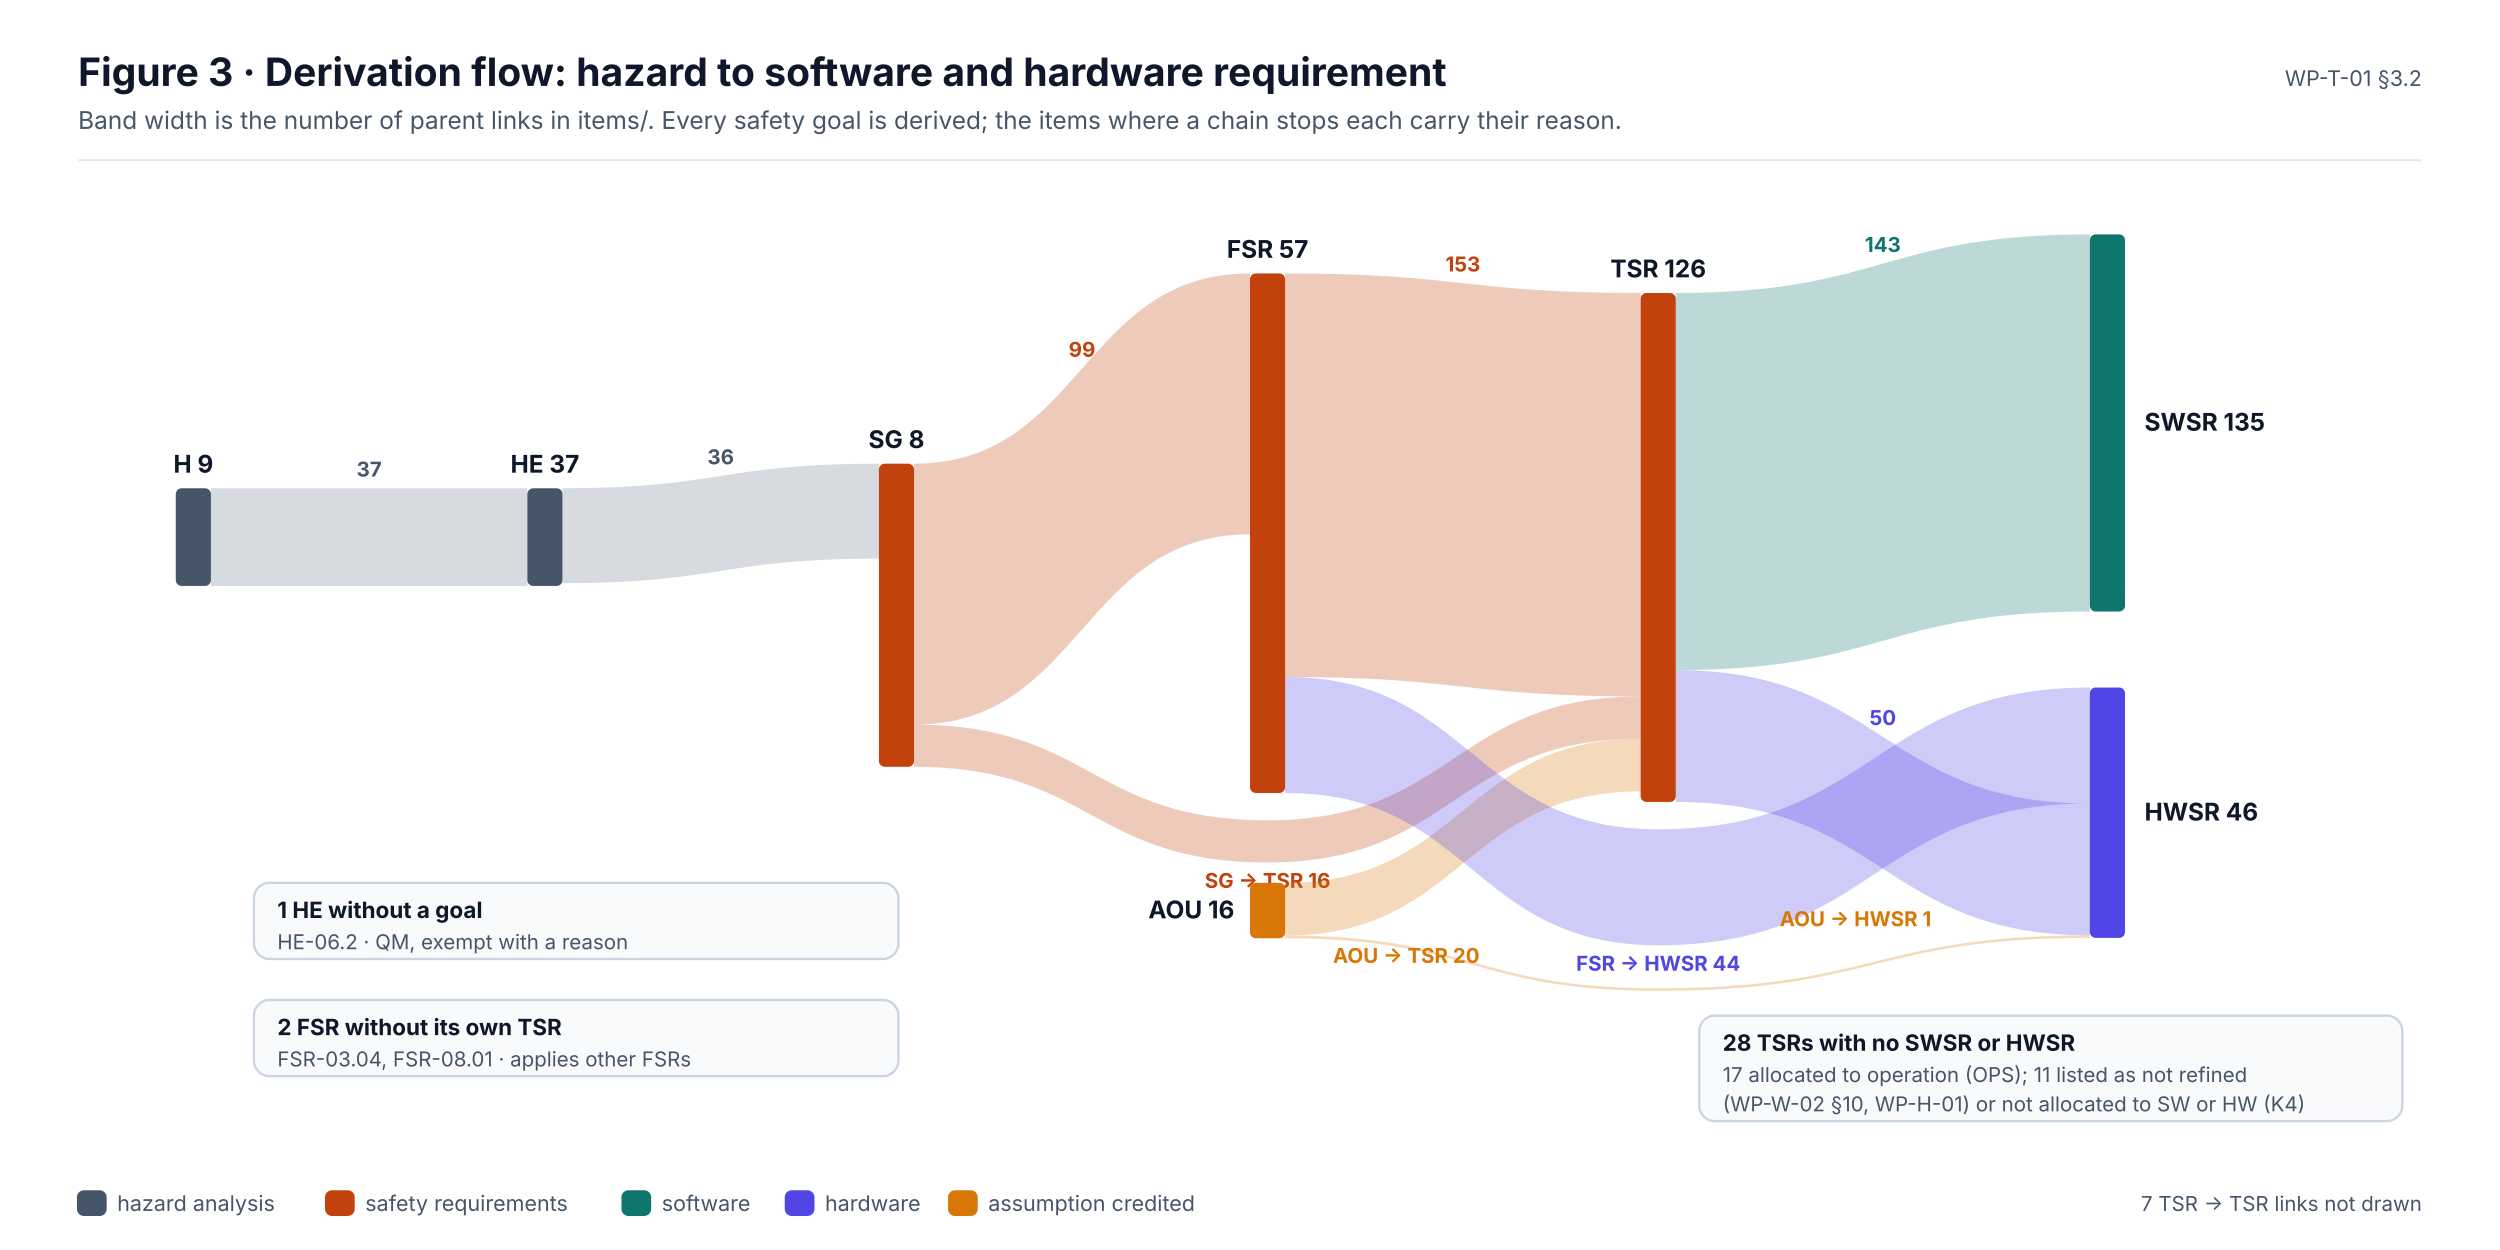
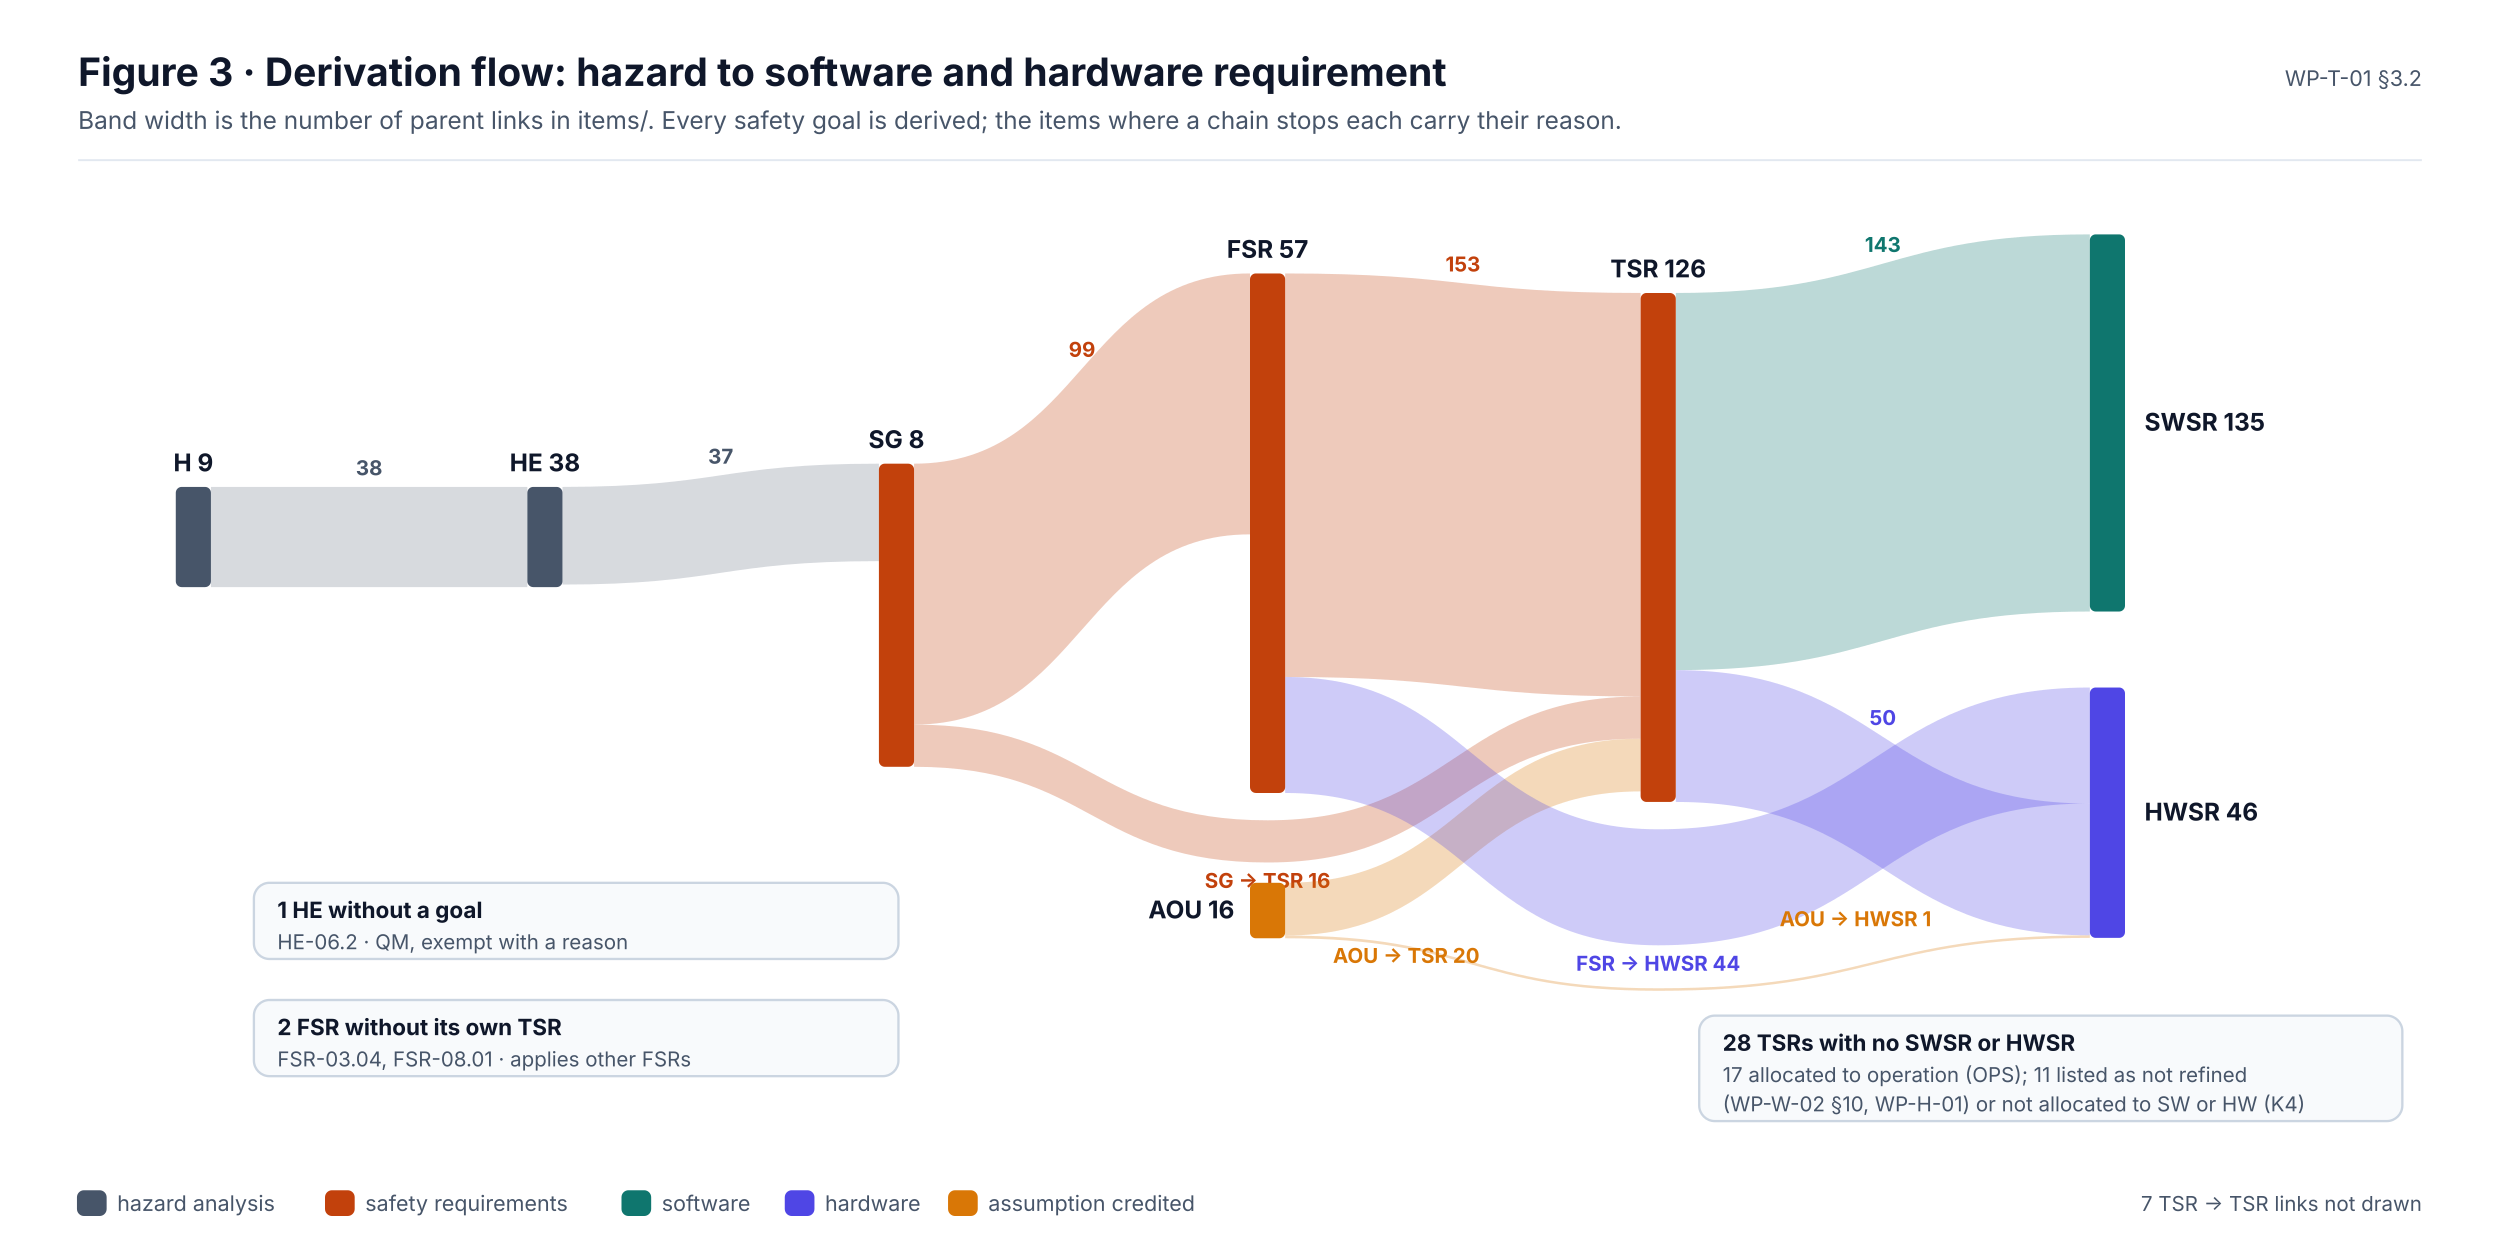
<svg xmlns="http://www.w3.org/2000/svg" width="1280" height="640" viewBox="0 0 1280 640" font-family="Inter, 'Segoe UI', Helvetica, Arial, sans-serif" role="img">
  <defs>
    <marker id="ink" viewBox="0 0 10 10" refX="9" refY="5" markerWidth="7" markerHeight="7" orient="auto-start-reverse">
      <path d="M0,0 L10,5 L0,10 z" fill="#0F172A" />
    </marker>
    <marker id="muted" viewBox="0 0 10 10" refX="9" refY="5" markerWidth="7" markerHeight="7" orient="auto-start-reverse">
      <path d="M0,0 L10,5 L0,10 z" fill="#475569" />
    </marker>
    <marker id="faint" viewBox="0 0 10 10" refX="9" refY="5" markerWidth="7" markerHeight="7" orient="auto-start-reverse">
      <path d="M0,0 L10,5 L0,10 z" fill="#94A3B8" />
    </marker>
    <marker id="safety" viewBox="0 0 10 10" refX="9" refY="5" markerWidth="7" markerHeight="7" orient="auto-start-reverse">
      <path d="M0,0 L10,5 L0,10 z" fill="#C2410C" />
    </marker>
    <marker id="sw" viewBox="0 0 10 10" refX="9" refY="5" markerWidth="7" markerHeight="7" orient="auto-start-reverse">
      <path d="M0,0 L10,5 L0,10 z" fill="#0F766E" />
    </marker>
    <marker id="hw" viewBox="0 0 10 10" refX="9" refY="5" markerWidth="7" markerHeight="7" orient="auto-start-reverse">
      <path d="M0,0 L10,5 L0,10 z" fill="#4F46E5" />
    </marker>
    <marker id="aou" viewBox="0 0 10 10" refX="9" refY="5" markerWidth="7" markerHeight="7" orient="auto-start-reverse">
      <path d="M0,0 L10,5 L0,10 z" fill="#D97706" />
    </marker>
    <marker id="red" viewBox="0 0 10 10" refX="9" refY="5" markerWidth="7" markerHeight="7" orient="auto-start-reverse">
      <path d="M0,0 L10,5 L0,10 z" fill="#D2553F" />
    </marker>
  </defs>
  <rect x="0" y="0" width="1280" height="640" rx="0" fill="#FFFFFF" stroke="none" stroke-width="0" />
  <text x="40" y="44" font-size="20" fill="#0F172A" font-weight="700">Figure 3 · Derivation flow: hazard to software and hardware requirement</text>
  <text x="40" y="66" font-size="12.5" fill="#475569">Band width is the number of parent links in items/. Every safety goal is derived; the items where a chain stops each carry their reason.</text>
  <text x="1240" y="44" font-size="11" fill="#475569" text-anchor="end">WP-T-01 §3.2</text>
  <line x1="40" y1="82" x2="1240" y2="82" stroke="#E2E8F0" stroke-width="1" />
-   <path d="M108,250 C189,250 189,250 270,250 L270,300 C189,300 189,300 108,300 Z" fill="#475569" opacity="0.22" />
-   <text x="189" y="244" font-size="10.5" fill="#475569" font-weight="700" text-anchor="middle">37</text>
-   <path d="M288,250 C369,250 369,237.4 450,237.4 L450,286 C369,286 369,298.6 288,298.6 Z" fill="#475569" opacity="0.22" />
-   <text x="369" y="237.7" font-size="10.5" fill="#475569" font-weight="700" text-anchor="middle">36</text>
+   <path d="M108,249.3 C189,249.3 189,249.3 270,249.3 L270,300.6 C189,300.6 189,300.6 108,300.6 Z" fill="#475569" opacity="0.22" />
+   <text x="189" y="243.3" font-size="10.5" fill="#475569" font-weight="700" text-anchor="middle">38</text>
+   <path d="M288,249.3 C369,249.3 369,237.4 450,237.4 L450,287.3 C369,287.3 369,299.3 288,299.3 Z" fill="#475569" opacity="0.22" />
+   <text x="369" y="237.4" font-size="10.5" fill="#475569" font-weight="700" text-anchor="middle">37</text>
  <path d="M468,237.4 C554,237.4 554,140 640,140 L640,273.6 C554,273.6 554,371 468,371 Z" fill="#C2410C" opacity="0.28" />
  <text x="554" y="182.7" font-size="10.5" fill="#C2410C" font-weight="700" text-anchor="middle">99</text>
  <path d="M468,371 C558.5,371 558.5,420 649,420 C744.5,420 744.5,356.6 840,356.6 L840,378.2 C744.5,378.2 744.5,441.6 649,441.6 C558.5,441.6 558.5,392.6 468,392.6 Z" fill="#C2410C" opacity="0.28" />
  <text x="649" y="454.6" font-size="10.5" fill="#C2410C" font-weight="700" text-anchor="middle">SG → TSR  16</text>
  <path d="M658,140 C749,140 749,150 840,150 L840,356.6 C749,356.6 749,346.6 658,346.6 Z" fill="#C2410C" opacity="0.28" />
  <text x="749" y="139" font-size="10.5" fill="#C2410C" font-weight="700" text-anchor="middle">153</text>
  <path d="M658,452 C749,452 749,378.2 840,378.2 L840,405.2 C749,405.2 749,479 658,479 Z" fill="#D97706" opacity="0.28" />
  <text x="720" y="493" font-size="10.5" fill="#D97706" font-weight="700" text-anchor="middle">AOU → TSR  20</text>
  <path d="M858,150 C964,150 964,120 1070,120 L1070,313.1 C964,313.1 964,343.1 858,343.1 Z" fill="#0F766E" opacity="0.28" />
  <text x="964" y="129" font-size="10.5" fill="#0F766E" font-weight="700" text-anchor="middle">143</text>
  <path d="M858,343.1 C964,343.1 964,411.4 1070,411.4 L1070,478.9 C964,478.9 964,410.6 858,410.6 Z" fill="#4F46E5" opacity="0.28" />
  <text x="964" y="371.2" font-size="10.5" fill="#4F46E5" font-weight="700" text-anchor="middle">50</text>
  <path d="M658,346.6 C753.5,346.6 753.5,424.6 849,424.6 C959.5,424.6 959.5,352 1070,352 L1070,411.4 C959.5,411.4 959.5,484 849,484 C753.5,484 753.5,406 658,406 Z" fill="#4F46E5" opacity="0.28" />
  <text x="849" y="497" font-size="10.5" fill="#4F46E5" font-weight="700" text-anchor="middle">FSR → HWSR  44</text>
  <path d="M658,479 C753.5,479 753.5,506 849,506 C959.5,506 959.5,478.9 1070,478.9 L1070,480.2 C959.5,480.2 959.5,507.3 849,507.3 C753.5,507.3 753.5,480.4 658,480.4 Z" fill="#D97706" opacity="0.28" />
  <text x="950" y="474.2" font-size="10.5" fill="#D97706" font-weight="700" text-anchor="middle">AOU → HWSR  1</text>
-   <rect x="90" y="250" width="18" height="50" rx="3" fill="#475569" stroke="none" stroke-width="0" />
-   <text x="99" y="242" font-size="12.5" fill="#0F172A" font-weight="700" text-anchor="middle">H 9</text>
-   <rect x="270" y="250" width="18" height="50" rx="3" fill="#475569" stroke="none" stroke-width="0" />
-   <text x="279" y="242" font-size="12.5" fill="#0F172A" font-weight="700" text-anchor="middle">HE 37</text>
+   <rect x="90" y="249.3" width="18" height="51.3" rx="3" fill="#475569" stroke="none" stroke-width="0" />
+   <text x="99" y="241.3" font-size="12.5" fill="#0F172A" font-weight="700" text-anchor="middle">H 9</text>
+   <rect x="270" y="249.3" width="18" height="51.3" rx="3" fill="#475569" stroke="none" stroke-width="0" />
+   <text x="279" y="241.3" font-size="12.5" fill="#0F172A" font-weight="700" text-anchor="middle">HE 38</text>
  <rect x="450" y="237.4" width="18" height="155.2" rx="3" fill="#C2410C" stroke="none" stroke-width="0" />
  <text x="459" y="229.4" font-size="12.5" fill="#0F172A" font-weight="700" text-anchor="middle">SG 8</text>
  <rect x="640" y="140" width="18" height="266" rx="3" fill="#C2410C" stroke="none" stroke-width="0" />
  <text x="649" y="132" font-size="12.5" fill="#0F172A" font-weight="700" text-anchor="middle">FSR 57</text>
  <rect x="640" y="452" width="18" height="28.4" rx="3" fill="#D97706" stroke="none" stroke-width="0" />
  <text x="632" y="470.2" font-size="12.5" fill="#0F172A" font-weight="700" text-anchor="end">AOU 16</text>
  <rect x="840" y="150" width="18" height="260.6" rx="3" fill="#C2410C" stroke="none" stroke-width="0" />
  <text x="849" y="142" font-size="12.5" fill="#0F172A" font-weight="700" text-anchor="middle">TSR 126</text>
  <rect x="1070" y="120" width="18" height="193.1" rx="3" fill="#0F766E" stroke="none" stroke-width="0" />
  <text x="1098" y="220.5" font-size="12.5" fill="#0F172A" font-weight="700">SWSR 135</text>
  <rect x="1070" y="352" width="18" height="128.2" rx="3" fill="#4F46E5" stroke="none" stroke-width="0" />
  <text x="1098" y="420.1" font-size="12.5" fill="#0F172A" font-weight="700">HWSR 46</text>
  <rect x="130" y="452" width="330" height="39" rx="8" fill="#F8FAFC" stroke="#CBD5E1" stroke-width="1.2" />
  <text x="142" y="470" font-size="11.5" fill="#0F172A" font-weight="700">1 HE without a goal</text>
  <text x="142" y="486" font-size="10.5" fill="#475569">HE-06.2 · QM, exempt with a reason</text>
  <rect x="130" y="512" width="330" height="39" rx="8" fill="#F8FAFC" stroke="#CBD5E1" stroke-width="1.2" />
  <text x="142" y="530" font-size="11.5" fill="#0F172A" font-weight="700">2 FSR without its own TSR</text>
  <text x="142" y="546" font-size="10.5" fill="#475569">FSR-03.04, FSR-08.01 · applies other FSRs</text>
  <rect x="870" y="520" width="360" height="54" rx="8" fill="#F8FAFC" stroke="#CBD5E1" stroke-width="1.2" />
  <text x="882" y="538" font-size="11.5" fill="#0F172A" font-weight="700">28 TSRs with no SWSR or HWSR</text>
  <text x="882" y="554" font-size="10.5" fill="#475569">17 allocated to operation (OPS); 11 listed as not refined</text>
  <text x="882" y="569" font-size="10.5" fill="#475569">(WP-W-02 §10, WP-H-01) or not allocated to SW or HW (K4)</text>
  <rect x="40" y="610" width="14" height="12" rx="3" fill="#475569" stroke="#475569" stroke-width="1.2" />
  <text x="60" y="620" font-size="11" fill="#475569">hazard analysis</text>
  <rect x="167" y="610" width="14" height="12" rx="3" fill="#C2410C" stroke="#C2410C" stroke-width="1.2" />
  <text x="187" y="620" font-size="11" fill="#475569">safety requirements</text>
  <rect x="318.8" y="610" width="14" height="12" rx="3" fill="#0F766E" stroke="#0F766E" stroke-width="1.2" />
  <text x="338.8" y="620" font-size="11" fill="#475569">software</text>
  <rect x="402.4" y="610" width="14" height="12" rx="3" fill="#4F46E5" stroke="#4F46E5" stroke-width="1.2" />
  <text x="422.4" y="620" font-size="11" fill="#475569">hardware</text>
  <rect x="486" y="610" width="14" height="12" rx="3" fill="#D97706" stroke="#D97706" stroke-width="1.2" />
  <text x="506" y="620" font-size="11" fill="#475569">assumption credited</text>
  <text x="1240" y="620" font-size="10.5" fill="#475569" text-anchor="end">7 TSR → TSR links not drawn</text>
</svg>
